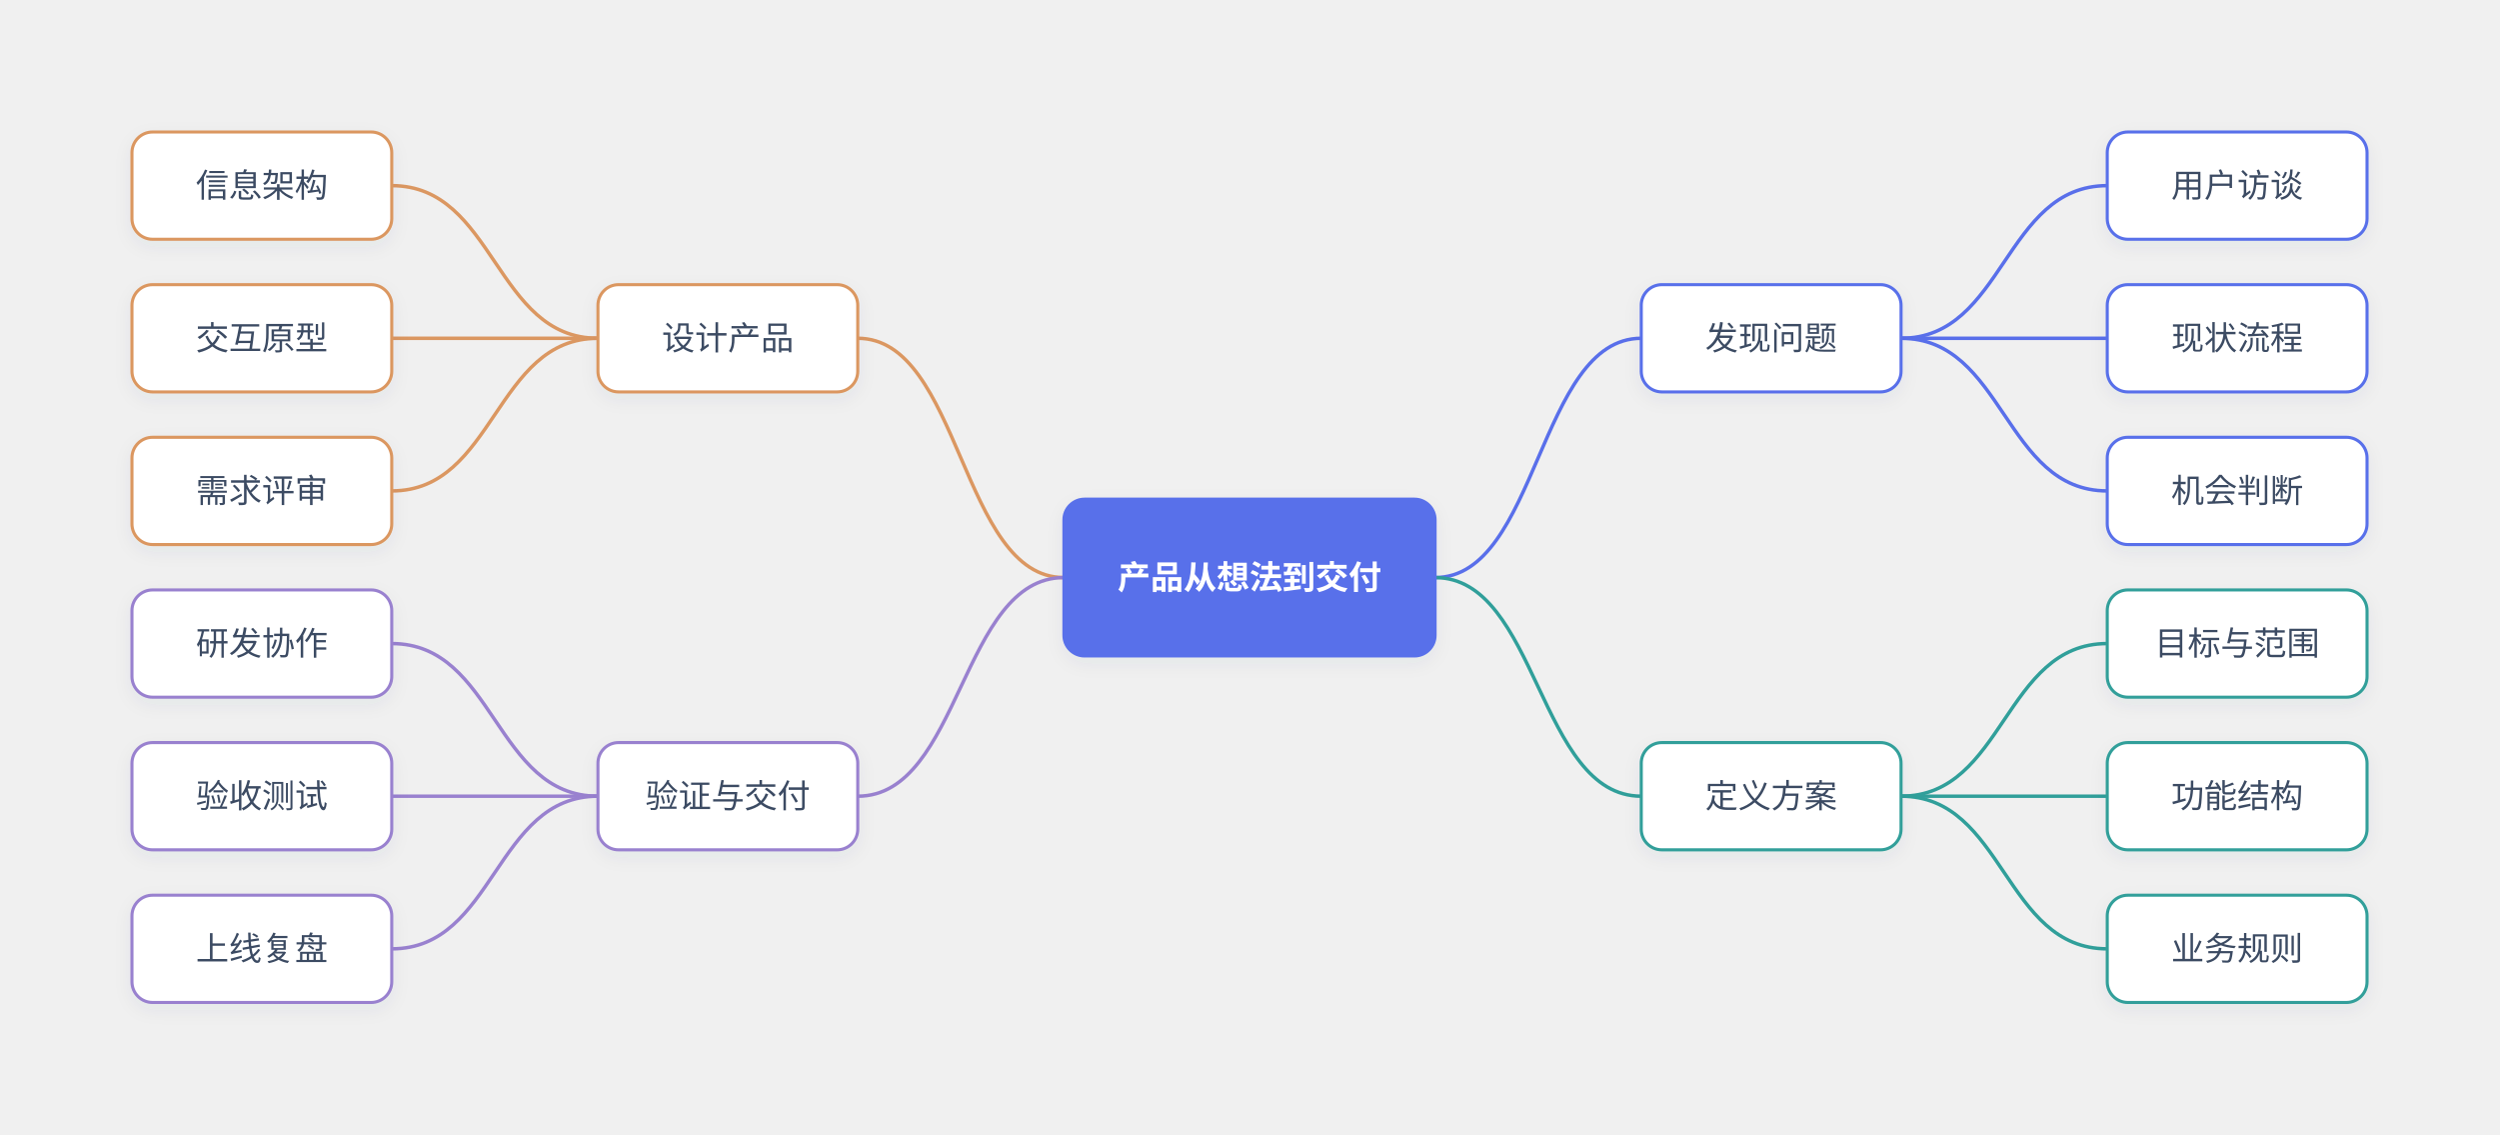
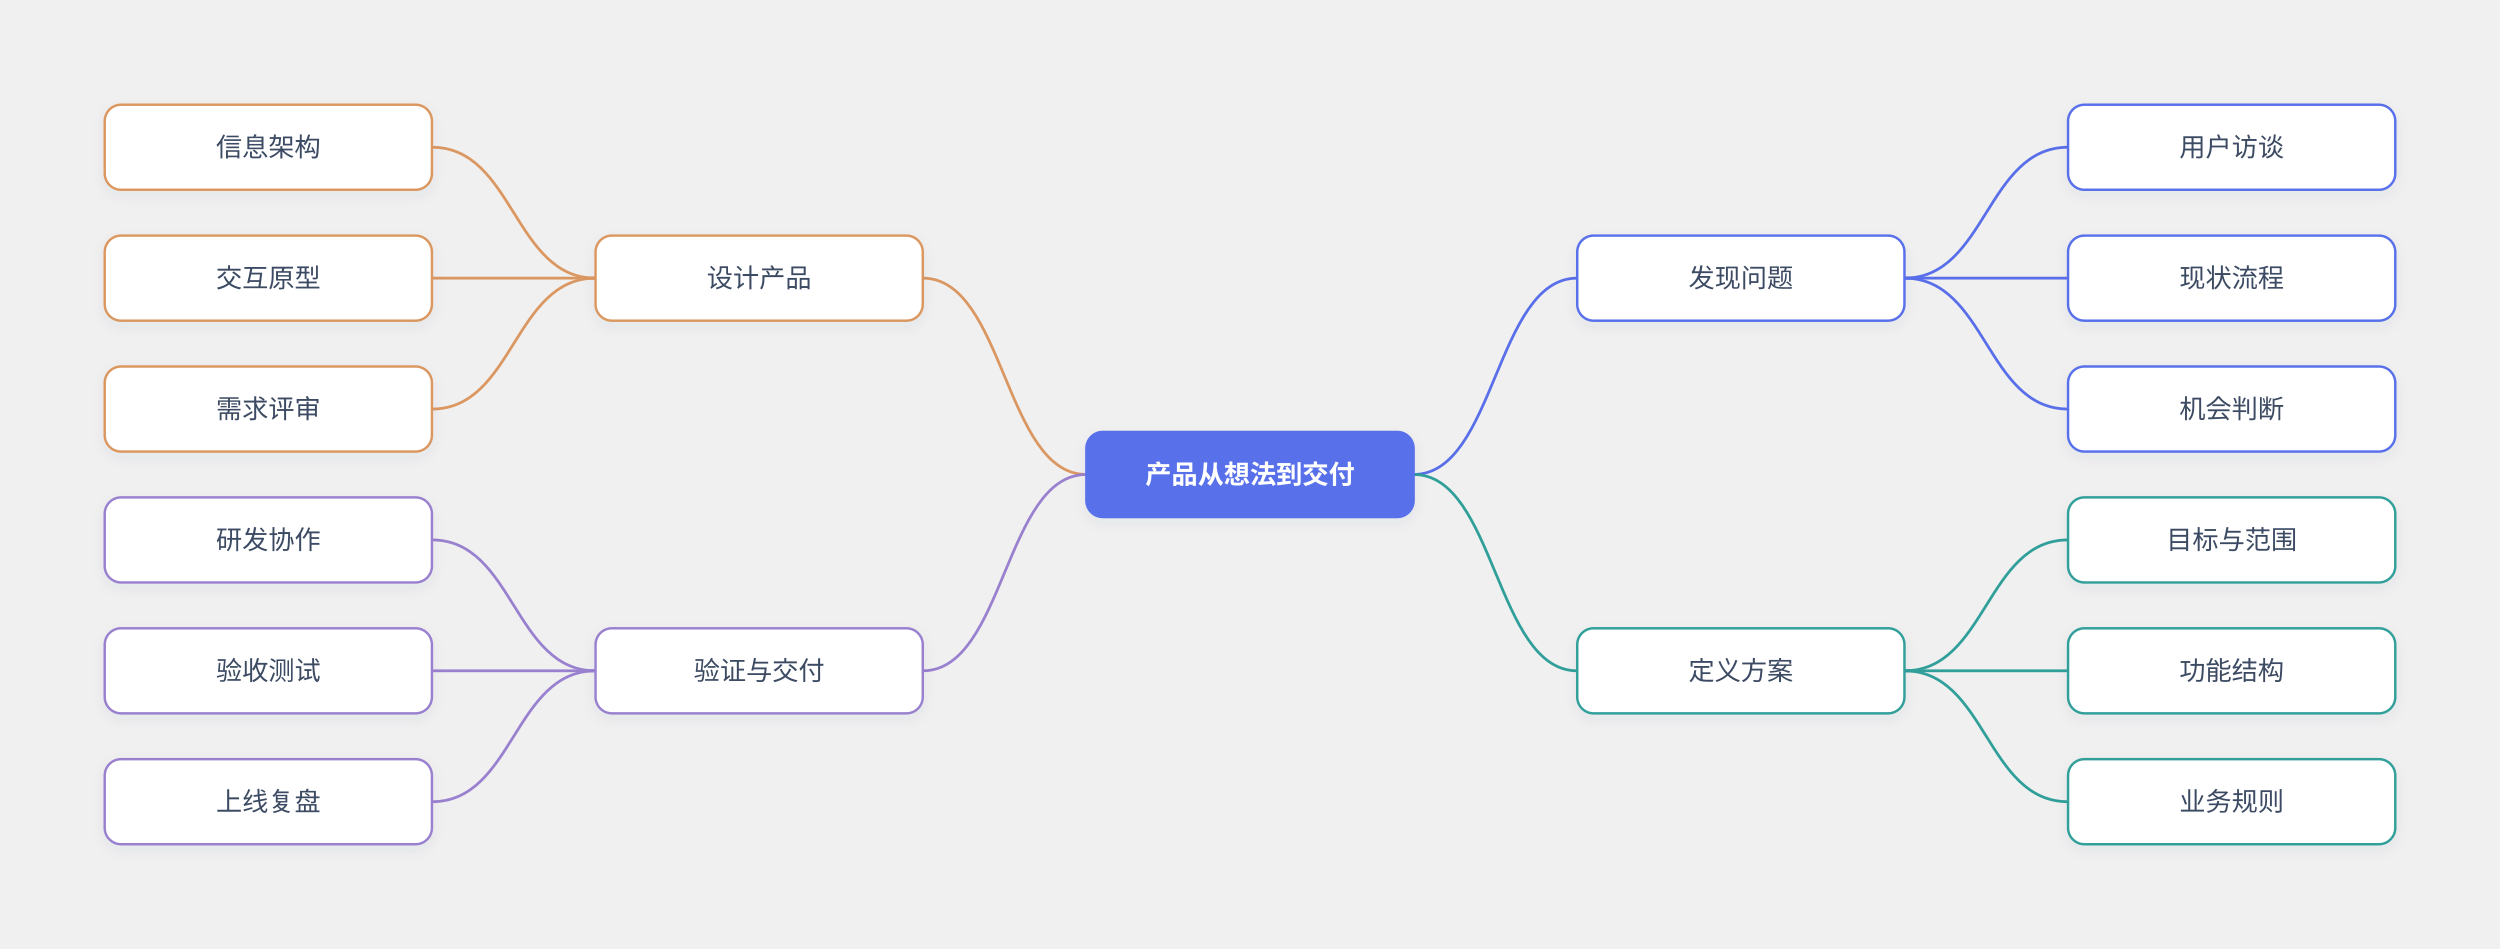
- <svg xmlns="http://www.w3.org/2000/svg" width="1212" height="550" viewBox="0 0 1212 550" style="font-family:Inter,Segoe UI,Microsoft YaHei,sans-serif" role="img" aria-label="产品从想法到交付">
+ <svg xmlns="http://www.w3.org/2000/svg" width="1528" height="580" viewBox="0 0 1528 580" style="font-family:Inter,Segoe UI,Microsoft YaHei,sans-serif" role="img" aria-label="产品从想法到交付">
  <defs>
    <linearGradient id="titleGradient">
      <stop stop-color="#3c4cad" />
      <stop offset="1" stop-color="#596fea" />
    </linearGradient>
    <filter id="nodeShadow" x="-20%" y="-20%" width="140%" height="150%">
      <feDropShadow dx="0" dy="3" stdDeviation="4" flood-color="#244f73" flood-opacity=".055" />
    </filter>
-     <marker id="arrow-596fea" markerWidth="9" markerHeight="9" refX="8" refY="4.5" orient="auto" markerUnits="userSpaceOnUse">
+     <marker id="arrow-596fea" markerWidth="9" markerHeight="9" refX="8" refY="4.5" orient="auto-start-reverse" markerUnits="userSpaceOnUse">
      <path d="M0 0 L8 4.5 L0 9" fill="#596fea" />
    </marker>
-     <marker id="arrow-309f9a" markerWidth="9" markerHeight="9" refX="8" refY="4.5" orient="auto" markerUnits="userSpaceOnUse">
+     <marker id="arrow-309f9a" markerWidth="9" markerHeight="9" refX="8" refY="4.5" orient="auto-start-reverse" markerUnits="userSpaceOnUse">
      <path d="M0 0 L8 4.5 L0 9" fill="#309f9a" />
    </marker>
-     <marker id="arrow-db9761" markerWidth="9" markerHeight="9" refX="8" refY="4.5" orient="auto" markerUnits="userSpaceOnUse">
+     <marker id="arrow-db9761" markerWidth="9" markerHeight="9" refX="8" refY="4.5" orient="auto-start-reverse" markerUnits="userSpaceOnUse">
      <path d="M0 0 L8 4.5 L0 9" fill="#db9761" />
    </marker>
-     <marker id="arrow-9981cf" markerWidth="9" markerHeight="9" refX="8" refY="4.5" orient="auto" markerUnits="userSpaceOnUse">
+     <marker id="arrow-9981cf" markerWidth="9" markerHeight="9" refX="8" refY="4.5" orient="auto-start-reverse" markerUnits="userSpaceOnUse">
      <path d="M0 0 L8 4.5 L0 9" fill="#9981cf" />
    </marker>
  </defs>
-   <path data-edge-id="parent_m0" d="M 696 280 C 746 280, 746 164, 796 164" fill="none" stroke="transparent" stroke-width="14" style="cursor:pointer" />
-   <path data-edge-id="parent_m0" d="M 696 280 C 746 280, 746 164, 796 164" fill="none" stroke="#596fea" stroke-width="1.7" stroke-linejoin="round" stroke-linecap="round" />
-   <path data-edge-id="parent_m0_0" d="M 922 164 C 972 164, 972 90, 1022 90" fill="none" stroke="transparent" stroke-width="14" style="cursor:pointer" />
-   <path data-edge-id="parent_m0_0" d="M 922 164 C 972 164, 972 90, 1022 90" fill="none" stroke="#596fea" stroke-width="1.7" stroke-linejoin="round" stroke-linecap="round" />
-   <path data-edge-id="parent_m0_1" d="M 922 164 C 972 164, 972 164, 1022 164" fill="none" stroke="transparent" stroke-width="14" style="cursor:pointer" />
-   <path data-edge-id="parent_m0_1" d="M 922 164 C 972 164, 972 164, 1022 164" fill="none" stroke="#596fea" stroke-width="1.7" stroke-linejoin="round" stroke-linecap="round" />
-   <path data-edge-id="parent_m0_2" d="M 922 164 C 972 164, 972 238, 1022 238" fill="none" stroke="transparent" stroke-width="14" style="cursor:pointer" />
-   <path data-edge-id="parent_m0_2" d="M 922 164 C 972 164, 972 238, 1022 238" fill="none" stroke="#596fea" stroke-width="1.7" stroke-linejoin="round" stroke-linecap="round" />
-   <path data-edge-id="parent_m1" d="M 696 280 C 746 280, 746 386, 796 386" fill="none" stroke="transparent" stroke-width="14" style="cursor:pointer" />
-   <path data-edge-id="parent_m1" d="M 696 280 C 746 280, 746 386, 796 386" fill="none" stroke="#309f9a" stroke-width="1.7" stroke-linejoin="round" stroke-linecap="round" />
-   <path data-edge-id="parent_m1_0" d="M 922 386 C 972 386, 972 312, 1022 312" fill="none" stroke="transparent" stroke-width="14" style="cursor:pointer" />
-   <path data-edge-id="parent_m1_0" d="M 922 386 C 972 386, 972 312, 1022 312" fill="none" stroke="#309f9a" stroke-width="1.7" stroke-linejoin="round" stroke-linecap="round" />
-   <path data-edge-id="parent_m1_1" d="M 922 386 C 972 386, 972 386, 1022 386" fill="none" stroke="transparent" stroke-width="14" style="cursor:pointer" />
-   <path data-edge-id="parent_m1_1" d="M 922 386 C 972 386, 972 386, 1022 386" fill="none" stroke="#309f9a" stroke-width="1.7" stroke-linejoin="round" stroke-linecap="round" />
-   <path data-edge-id="parent_m1_2" d="M 922 386 C 972 386, 972 460, 1022 460" fill="none" stroke="transparent" stroke-width="14" style="cursor:pointer" />
-   <path data-edge-id="parent_m1_2" d="M 922 386 C 972 386, 972 460, 1022 460" fill="none" stroke="#309f9a" stroke-width="1.7" stroke-linejoin="round" stroke-linecap="round" />
-   <path data-edge-id="parent_m2" d="M 516 280 C 466 280, 466 164, 416 164" fill="none" stroke="transparent" stroke-width="14" style="cursor:pointer" />
-   <path data-edge-id="parent_m2" d="M 516 280 C 466 280, 466 164, 416 164" fill="none" stroke="#db9761" stroke-width="1.7" stroke-linejoin="round" stroke-linecap="round" />
-   <path data-edge-id="parent_m2_0" d="M 290 164 C 240 164, 240 90, 190 90" fill="none" stroke="transparent" stroke-width="14" style="cursor:pointer" />
-   <path data-edge-id="parent_m2_0" d="M 290 164 C 240 164, 240 90, 190 90" fill="none" stroke="#db9761" stroke-width="1.7" stroke-linejoin="round" stroke-linecap="round" />
-   <path data-edge-id="parent_m2_1" d="M 290 164 C 240 164, 240 164, 190 164" fill="none" stroke="transparent" stroke-width="14" style="cursor:pointer" />
-   <path data-edge-id="parent_m2_1" d="M 290 164 C 240 164, 240 164, 190 164" fill="none" stroke="#db9761" stroke-width="1.7" stroke-linejoin="round" stroke-linecap="round" />
-   <path data-edge-id="parent_m2_2" d="M 290 164 C 240 164, 240 238, 190 238" fill="none" stroke="transparent" stroke-width="14" style="cursor:pointer" />
-   <path data-edge-id="parent_m2_2" d="M 290 164 C 240 164, 240 238, 190 238" fill="none" stroke="#db9761" stroke-width="1.7" stroke-linejoin="round" stroke-linecap="round" />
-   <path data-edge-id="parent_m3" d="M 516 280 C 466 280, 466 386, 416 386" fill="none" stroke="transparent" stroke-width="14" style="cursor:pointer" />
-   <path data-edge-id="parent_m3" d="M 516 280 C 466 280, 466 386, 416 386" fill="none" stroke="#9981cf" stroke-width="1.7" stroke-linejoin="round" stroke-linecap="round" />
-   <path data-edge-id="parent_m3_0" d="M 290 386 C 240 386, 240 312, 190 312" fill="none" stroke="transparent" stroke-width="14" style="cursor:pointer" />
-   <path data-edge-id="parent_m3_0" d="M 290 386 C 240 386, 240 312, 190 312" fill="none" stroke="#9981cf" stroke-width="1.7" stroke-linejoin="round" stroke-linecap="round" />
-   <path data-edge-id="parent_m3_1" d="M 290 386 C 240 386, 240 386, 190 386" fill="none" stroke="transparent" stroke-width="14" style="cursor:pointer" />
-   <path data-edge-id="parent_m3_1" d="M 290 386 C 240 386, 240 386, 190 386" fill="none" stroke="#9981cf" stroke-width="1.7" stroke-linejoin="round" stroke-linecap="round" />
-   <path data-edge-id="parent_m3_2" d="M 290 386 C 240 386, 240 460, 190 460" fill="none" stroke="transparent" stroke-width="14" style="cursor:pointer" />
-   <path data-edge-id="parent_m3_2" d="M 290 386 C 240 386, 240 460, 190 460" fill="none" stroke="#9981cf" stroke-width="1.7" stroke-linejoin="round" stroke-linecap="round" />
+   <path data-edge-id="parent_m0" d="M 864 290 C 914 290, 914 170, 964 170" fill="none" stroke="transparent" stroke-width="14" style="cursor:pointer" />
+   <path data-edge-id="parent_m0" d="M 864 290 C 914 290, 914 170, 964 170" fill="none" stroke="#596fea" stroke-width="1.7" stroke-linejoin="round" stroke-linecap="round" />
+   <path data-edge-id="parent_m0_0" d="M 1164 170 C 1214 170, 1214 90, 1264 90" fill="none" stroke="transparent" stroke-width="14" style="cursor:pointer" />
+   <path data-edge-id="parent_m0_0" d="M 1164 170 C 1214 170, 1214 90, 1264 90" fill="none" stroke="#596fea" stroke-width="1.7" stroke-linejoin="round" stroke-linecap="round" />
+   <path data-edge-id="parent_m0_1" d="M 1164 170 C 1214 170, 1214 170, 1264 170" fill="none" stroke="transparent" stroke-width="14" style="cursor:pointer" />
+   <path data-edge-id="parent_m0_1" d="M 1164 170 C 1214 170, 1214 170, 1264 170" fill="none" stroke="#596fea" stroke-width="1.7" stroke-linejoin="round" stroke-linecap="round" />
+   <path data-edge-id="parent_m0_2" d="M 1164 170 C 1214 170, 1214 250, 1264 250" fill="none" stroke="transparent" stroke-width="14" style="cursor:pointer" />
+   <path data-edge-id="parent_m0_2" d="M 1164 170 C 1214 170, 1214 250, 1264 250" fill="none" stroke="#596fea" stroke-width="1.7" stroke-linejoin="round" stroke-linecap="round" />
+   <path data-edge-id="parent_m1" d="M 864 290 C 914 290, 914 410, 964 410" fill="none" stroke="transparent" stroke-width="14" style="cursor:pointer" />
+   <path data-edge-id="parent_m1" d="M 864 290 C 914 290, 914 410, 964 410" fill="none" stroke="#309f9a" stroke-width="1.7" stroke-linejoin="round" stroke-linecap="round" />
+   <path data-edge-id="parent_m1_0" d="M 1164 410 C 1214 410, 1214 330, 1264 330" fill="none" stroke="transparent" stroke-width="14" style="cursor:pointer" />
+   <path data-edge-id="parent_m1_0" d="M 1164 410 C 1214 410, 1214 330, 1264 330" fill="none" stroke="#309f9a" stroke-width="1.7" stroke-linejoin="round" stroke-linecap="round" />
+   <path data-edge-id="parent_m1_1" d="M 1164 410 C 1214 410, 1214 410, 1264 410" fill="none" stroke="transparent" stroke-width="14" style="cursor:pointer" />
+   <path data-edge-id="parent_m1_1" d="M 1164 410 C 1214 410, 1214 410, 1264 410" fill="none" stroke="#309f9a" stroke-width="1.7" stroke-linejoin="round" stroke-linecap="round" />
+   <path data-edge-id="parent_m1_2" d="M 1164 410 C 1214 410, 1214 490, 1264 490" fill="none" stroke="transparent" stroke-width="14" style="cursor:pointer" />
+   <path data-edge-id="parent_m1_2" d="M 1164 410 C 1214 410, 1214 490, 1264 490" fill="none" stroke="#309f9a" stroke-width="1.7" stroke-linejoin="round" stroke-linecap="round" />
+   <path data-edge-id="parent_m2" d="M 664 290 C 614 290, 614 170, 564 170" fill="none" stroke="transparent" stroke-width="14" style="cursor:pointer" />
+   <path data-edge-id="parent_m2" d="M 664 290 C 614 290, 614 170, 564 170" fill="none" stroke="#db9761" stroke-width="1.7" stroke-linejoin="round" stroke-linecap="round" />
+   <path data-edge-id="parent_m2_0" d="M 364 170 C 314 170, 314 90, 264 90" fill="none" stroke="transparent" stroke-width="14" style="cursor:pointer" />
+   <path data-edge-id="parent_m2_0" d="M 364 170 C 314 170, 314 90, 264 90" fill="none" stroke="#db9761" stroke-width="1.7" stroke-linejoin="round" stroke-linecap="round" />
+   <path data-edge-id="parent_m2_1" d="M 364 170 C 314 170, 314 170, 264 170" fill="none" stroke="transparent" stroke-width="14" style="cursor:pointer" />
+   <path data-edge-id="parent_m2_1" d="M 364 170 C 314 170, 314 170, 264 170" fill="none" stroke="#db9761" stroke-width="1.7" stroke-linejoin="round" stroke-linecap="round" />
+   <path data-edge-id="parent_m2_2" d="M 364 170 C 314 170, 314 250, 264 250" fill="none" stroke="transparent" stroke-width="14" style="cursor:pointer" />
+   <path data-edge-id="parent_m2_2" d="M 364 170 C 314 170, 314 250, 264 250" fill="none" stroke="#db9761" stroke-width="1.7" stroke-linejoin="round" stroke-linecap="round" />
+   <path data-edge-id="parent_m3" d="M 664 290 C 614 290, 614 410, 564 410" fill="none" stroke="transparent" stroke-width="14" style="cursor:pointer" />
+   <path data-edge-id="parent_m3" d="M 664 290 C 614 290, 614 410, 564 410" fill="none" stroke="#9981cf" stroke-width="1.7" stroke-linejoin="round" stroke-linecap="round" />
+   <path data-edge-id="parent_m3_0" d="M 364 410 C 314 410, 314 330, 264 330" fill="none" stroke="transparent" stroke-width="14" style="cursor:pointer" />
+   <path data-edge-id="parent_m3_0" d="M 364 410 C 314 410, 314 330, 264 330" fill="none" stroke="#9981cf" stroke-width="1.7" stroke-linejoin="round" stroke-linecap="round" />
+   <path data-edge-id="parent_m3_1" d="M 364 410 C 314 410, 314 410, 264 410" fill="none" stroke="transparent" stroke-width="14" style="cursor:pointer" />
+   <path data-edge-id="parent_m3_1" d="M 364 410 C 314 410, 314 410, 264 410" fill="none" stroke="#9981cf" stroke-width="1.7" stroke-linejoin="round" stroke-linecap="round" />
+   <path data-edge-id="parent_m3_2" d="M 364 410 C 314 410, 314 490, 264 490" fill="none" stroke="transparent" stroke-width="14" style="cursor:pointer" />
+   <path data-edge-id="parent_m3_2" d="M 364 410 C 314 410, 314 490, 264 490" fill="none" stroke="#9981cf" stroke-width="1.7" stroke-linejoin="round" stroke-linecap="round" />
  <g data-node-id="root" style="cursor:grab" role="button" aria-label="产品从想法到交付" tabindex="0">
-     <rect x="516" y="242" width="180" height="76" rx="10" fill="#596fea" stroke="#596fea" stroke-width="1.5" filter="url(#nodeShadow)" />
-     <text x="606" y="280" text-anchor="middle" dominant-baseline="middle" fill="#fff" font-size="16" font-weight="600">
-       <tspan x="606" dy="0">产品从想法到交付</tspan>
+     <rect x="664" y="264" width="200" height="52" rx="10" fill="#596fea" stroke="#596fea" stroke-width="1.5" filter="url(#nodeShadow)" />
+     <text x="764" y="290" text-anchor="middle" dominant-baseline="middle" fill="#fff" font-size="16" font-weight="600">
+       <tspan x="764" dy="0">产品从想法到交付</tspan>
    </text>
  </g>
  <g data-node-id="m0" style="cursor:grab" role="button" aria-label="发现问题" tabindex="0">
-     <rect x="796" y="138" width="126" height="52" rx="10" fill="#fff" stroke="#596fea" stroke-width="1.5" filter="url(#nodeShadow)" />
-     <text x="859" y="164" text-anchor="middle" dominant-baseline="middle" fill="#3c4b63" font-size="16" font-weight="400">
-       <tspan x="859" dy="0">发现问题</tspan>
+     <rect x="964" y="144" width="200" height="52" rx="10" fill="#fff" stroke="#596fea" stroke-width="1.5" filter="url(#nodeShadow)" />
+     <text x="1064" y="170" text-anchor="middle" dominant-baseline="middle" fill="#3c4b63" font-size="16" font-weight="400">
+       <tspan x="1064" dy="0">发现问题</tspan>
    </text>
  </g>
  <g data-node-id="m0_0" style="cursor:grab" role="button" aria-label="用户访谈" tabindex="0">
-     <rect x="1022" y="64" width="126" height="52" rx="10" fill="#fff" stroke="#596fea" stroke-width="1.5" filter="url(#nodeShadow)" />
-     <text x="1085" y="90" text-anchor="middle" dominant-baseline="middle" fill="#3c4b63" font-size="16" font-weight="400">
-       <tspan x="1085" dy="0">用户访谈</tspan>
+     <rect x="1264" y="64" width="200" height="52" rx="10" fill="#fff" stroke="#596fea" stroke-width="1.5" filter="url(#nodeShadow)" />
+     <text x="1364" y="90" text-anchor="middle" dominant-baseline="middle" fill="#3c4b63" font-size="16" font-weight="400">
+       <tspan x="1364" dy="0">用户访谈</tspan>
    </text>
  </g>
  <g data-node-id="m0_1" style="cursor:grab" role="button" aria-label="现状流程" tabindex="0">
-     <rect x="1022" y="138" width="126" height="52" rx="10" fill="#fff" stroke="#596fea" stroke-width="1.5" filter="url(#nodeShadow)" />
-     <text x="1085" y="164" text-anchor="middle" dominant-baseline="middle" fill="#3c4b63" font-size="16" font-weight="400">
-       <tspan x="1085" dy="0">现状流程</tspan>
+     <rect x="1264" y="144" width="200" height="52" rx="10" fill="#fff" stroke="#596fea" stroke-width="1.5" filter="url(#nodeShadow)" />
+     <text x="1364" y="170" text-anchor="middle" dominant-baseline="middle" fill="#3c4b63" font-size="16" font-weight="400">
+       <tspan x="1364" dy="0">现状流程</tspan>
    </text>
  </g>
  <g data-node-id="m0_2" style="cursor:grab" role="button" aria-label="机会判断" tabindex="0">
-     <rect x="1022" y="212" width="126" height="52" rx="10" fill="#fff" stroke="#596fea" stroke-width="1.5" filter="url(#nodeShadow)" />
-     <text x="1085" y="238" text-anchor="middle" dominant-baseline="middle" fill="#3c4b63" font-size="16" font-weight="400">
-       <tspan x="1085" dy="0">机会判断</tspan>
+     <rect x="1264" y="224" width="200" height="52" rx="10" fill="#fff" stroke="#596fea" stroke-width="1.5" filter="url(#nodeShadow)" />
+     <text x="1364" y="250" text-anchor="middle" dominant-baseline="middle" fill="#3c4b63" font-size="16" font-weight="400">
+       <tspan x="1364" dy="0">机会判断</tspan>
    </text>
  </g>
  <g data-node-id="m1" style="cursor:grab" role="button" aria-label="定义方案" tabindex="0">
-     <rect x="796" y="360" width="126" height="52" rx="10" fill="#fff" stroke="#309f9a" stroke-width="1.5" filter="url(#nodeShadow)" />
-     <text x="859" y="386" text-anchor="middle" dominant-baseline="middle" fill="#3c4b63" font-size="16" font-weight="400">
-       <tspan x="859" dy="0">定义方案</tspan>
+     <rect x="964" y="384" width="200" height="52" rx="10" fill="#fff" stroke="#309f9a" stroke-width="1.5" filter="url(#nodeShadow)" />
+     <text x="1064" y="410" text-anchor="middle" dominant-baseline="middle" fill="#3c4b63" font-size="16" font-weight="400">
+       <tspan x="1064" dy="0">定义方案</tspan>
    </text>
  </g>
  <g data-node-id="m1_0" style="cursor:grab" role="button" aria-label="目标与范围" tabindex="0">
-     <rect x="1022" y="286" width="126" height="52" rx="10" fill="#fff" stroke="#309f9a" stroke-width="1.5" filter="url(#nodeShadow)" />
-     <text x="1085" y="312" text-anchor="middle" dominant-baseline="middle" fill="#3c4b63" font-size="16" font-weight="400">
-       <tspan x="1085" dy="0">目标与范围</tspan>
+     <rect x="1264" y="304" width="200" height="52" rx="10" fill="#fff" stroke="#309f9a" stroke-width="1.5" filter="url(#nodeShadow)" />
+     <text x="1364" y="330" text-anchor="middle" dominant-baseline="middle" fill="#3c4b63" font-size="16" font-weight="400">
+       <tspan x="1364" dy="0">目标与范围</tspan>
    </text>
  </g>
  <g data-node-id="m1_1" style="cursor:grab" role="button" aria-label="功能结构" tabindex="0">
-     <rect x="1022" y="360" width="126" height="52" rx="10" fill="#fff" stroke="#309f9a" stroke-width="1.5" filter="url(#nodeShadow)" />
-     <text x="1085" y="386" text-anchor="middle" dominant-baseline="middle" fill="#3c4b63" font-size="16" font-weight="400">
-       <tspan x="1085" dy="0">功能结构</tspan>
+     <rect x="1264" y="384" width="200" height="52" rx="10" fill="#fff" stroke="#309f9a" stroke-width="1.5" filter="url(#nodeShadow)" />
+     <text x="1364" y="410" text-anchor="middle" dominant-baseline="middle" fill="#3c4b63" font-size="16" font-weight="400">
+       <tspan x="1364" dy="0">功能结构</tspan>
    </text>
  </g>
  <g data-node-id="m1_2" style="cursor:grab" role="button" aria-label="业务规则" tabindex="0">
-     <rect x="1022" y="434" width="126" height="52" rx="10" fill="#fff" stroke="#309f9a" stroke-width="1.5" filter="url(#nodeShadow)" />
-     <text x="1085" y="460" text-anchor="middle" dominant-baseline="middle" fill="#3c4b63" font-size="16" font-weight="400">
-       <tspan x="1085" dy="0">业务规则</tspan>
+     <rect x="1264" y="464" width="200" height="52" rx="10" fill="#fff" stroke="#309f9a" stroke-width="1.5" filter="url(#nodeShadow)" />
+     <text x="1364" y="490" text-anchor="middle" dominant-baseline="middle" fill="#3c4b63" font-size="16" font-weight="400">
+       <tspan x="1364" dy="0">业务规则</tspan>
    </text>
  </g>
  <g data-node-id="m2" style="cursor:grab" role="button" aria-label="设计产品" tabindex="0">
-     <rect x="290" y="138" width="126" height="52" rx="10" fill="#fff" stroke="#db9761" stroke-width="1.5" filter="url(#nodeShadow)" />
-     <text x="353" y="164" text-anchor="middle" dominant-baseline="middle" fill="#3c4b63" font-size="16" font-weight="400">
-       <tspan x="353" dy="0">设计产品</tspan>
+     <rect x="364" y="144" width="200" height="52" rx="10" fill="#fff" stroke="#db9761" stroke-width="1.5" filter="url(#nodeShadow)" />
+     <text x="464" y="170" text-anchor="middle" dominant-baseline="middle" fill="#3c4b63" font-size="16" font-weight="400">
+       <tspan x="464" dy="0">设计产品</tspan>
    </text>
  </g>
  <g data-node-id="m2_0" style="cursor:grab" role="button" aria-label="信息架构" tabindex="0">
-     <rect x="64" y="64" width="126" height="52" rx="10" fill="#fff" stroke="#db9761" stroke-width="1.5" filter="url(#nodeShadow)" />
-     <text x="127" y="90" text-anchor="middle" dominant-baseline="middle" fill="#3c4b63" font-size="16" font-weight="400">
-       <tspan x="127" dy="0">信息架构</tspan>
+     <rect x="64" y="64" width="200" height="52" rx="10" fill="#fff" stroke="#db9761" stroke-width="1.5" filter="url(#nodeShadow)" />
+     <text x="164" y="90" text-anchor="middle" dominant-baseline="middle" fill="#3c4b63" font-size="16" font-weight="400">
+       <tspan x="164" dy="0">信息架构</tspan>
    </text>
  </g>
  <g data-node-id="m2_1" style="cursor:grab" role="button" aria-label="交互原型" tabindex="0">
-     <rect x="64" y="138" width="126" height="52" rx="10" fill="#fff" stroke="#db9761" stroke-width="1.5" filter="url(#nodeShadow)" />
-     <text x="127" y="164" text-anchor="middle" dominant-baseline="middle" fill="#3c4b63" font-size="16" font-weight="400">
-       <tspan x="127" dy="0">交互原型</tspan>
+     <rect x="64" y="144" width="200" height="52" rx="10" fill="#fff" stroke="#db9761" stroke-width="1.5" filter="url(#nodeShadow)" />
+     <text x="164" y="170" text-anchor="middle" dominant-baseline="middle" fill="#3c4b63" font-size="16" font-weight="400">
+       <tspan x="164" dy="0">交互原型</tspan>
    </text>
  </g>
  <g data-node-id="m2_2" style="cursor:grab" role="button" aria-label="需求评审" tabindex="0">
-     <rect x="64" y="212" width="126" height="52" rx="10" fill="#fff" stroke="#db9761" stroke-width="1.5" filter="url(#nodeShadow)" />
-     <text x="127" y="238" text-anchor="middle" dominant-baseline="middle" fill="#3c4b63" font-size="16" font-weight="400">
-       <tspan x="127" dy="0">需求评审</tspan>
+     <rect x="64" y="224" width="200" height="52" rx="10" fill="#fff" stroke="#db9761" stroke-width="1.5" filter="url(#nodeShadow)" />
+     <text x="164" y="250" text-anchor="middle" dominant-baseline="middle" fill="#3c4b63" font-size="16" font-weight="400">
+       <tspan x="164" dy="0">需求评审</tspan>
    </text>
  </g>
  <g data-node-id="m3" style="cursor:grab" role="button" aria-label="验证与交付" tabindex="0">
-     <rect x="290" y="360" width="126" height="52" rx="10" fill="#fff" stroke="#9981cf" stroke-width="1.5" filter="url(#nodeShadow)" />
-     <text x="353" y="386" text-anchor="middle" dominant-baseline="middle" fill="#3c4b63" font-size="16" font-weight="400">
-       <tspan x="353" dy="0">验证与交付</tspan>
+     <rect x="364" y="384" width="200" height="52" rx="10" fill="#fff" stroke="#9981cf" stroke-width="1.5" filter="url(#nodeShadow)" />
+     <text x="464" y="410" text-anchor="middle" dominant-baseline="middle" fill="#3c4b63" font-size="16" font-weight="400">
+       <tspan x="464" dy="0">验证与交付</tspan>
    </text>
  </g>
  <g data-node-id="m3_0" style="cursor:grab" role="button" aria-label="研发协作" tabindex="0">
-     <rect x="64" y="286" width="126" height="52" rx="10" fill="#fff" stroke="#9981cf" stroke-width="1.5" filter="url(#nodeShadow)" />
-     <text x="127" y="312" text-anchor="middle" dominant-baseline="middle" fill="#3c4b63" font-size="16" font-weight="400">
-       <tspan x="127" dy="0">研发协作</tspan>
+     <rect x="64" y="304" width="200" height="52" rx="10" fill="#fff" stroke="#9981cf" stroke-width="1.5" filter="url(#nodeShadow)" />
+     <text x="164" y="330" text-anchor="middle" dominant-baseline="middle" fill="#3c4b63" font-size="16" font-weight="400">
+       <tspan x="164" dy="0">研发协作</tspan>
    </text>
  </g>
  <g data-node-id="m3_1" style="cursor:grab" role="button" aria-label="验收测试" tabindex="0">
-     <rect x="64" y="360" width="126" height="52" rx="10" fill="#fff" stroke="#9981cf" stroke-width="1.5" filter="url(#nodeShadow)" />
-     <text x="127" y="386" text-anchor="middle" dominant-baseline="middle" fill="#3c4b63" font-size="16" font-weight="400">
-       <tspan x="127" dy="0">验收测试</tspan>
+     <rect x="64" y="384" width="200" height="52" rx="10" fill="#fff" stroke="#9981cf" stroke-width="1.5" filter="url(#nodeShadow)" />
+     <text x="164" y="410" text-anchor="middle" dominant-baseline="middle" fill="#3c4b63" font-size="16" font-weight="400">
+       <tspan x="164" dy="0">验收测试</tspan>
    </text>
  </g>
  <g data-node-id="m3_2" style="cursor:grab" role="button" aria-label="上线复盘" tabindex="0">
-     <rect x="64" y="434" width="126" height="52" rx="10" fill="#fff" stroke="#9981cf" stroke-width="1.5" filter="url(#nodeShadow)" />
-     <text x="127" y="460" text-anchor="middle" dominant-baseline="middle" fill="#3c4b63" font-size="16" font-weight="400">
-       <tspan x="127" dy="0">上线复盘</tspan>
+     <rect x="64" y="464" width="200" height="52" rx="10" fill="#fff" stroke="#9981cf" stroke-width="1.5" filter="url(#nodeShadow)" />
+     <text x="164" y="490" text-anchor="middle" dominant-baseline="middle" fill="#3c4b63" font-size="16" font-weight="400">
+       <tspan x="164" dy="0">上线复盘</tspan>
    </text>
  </g>
</svg>
